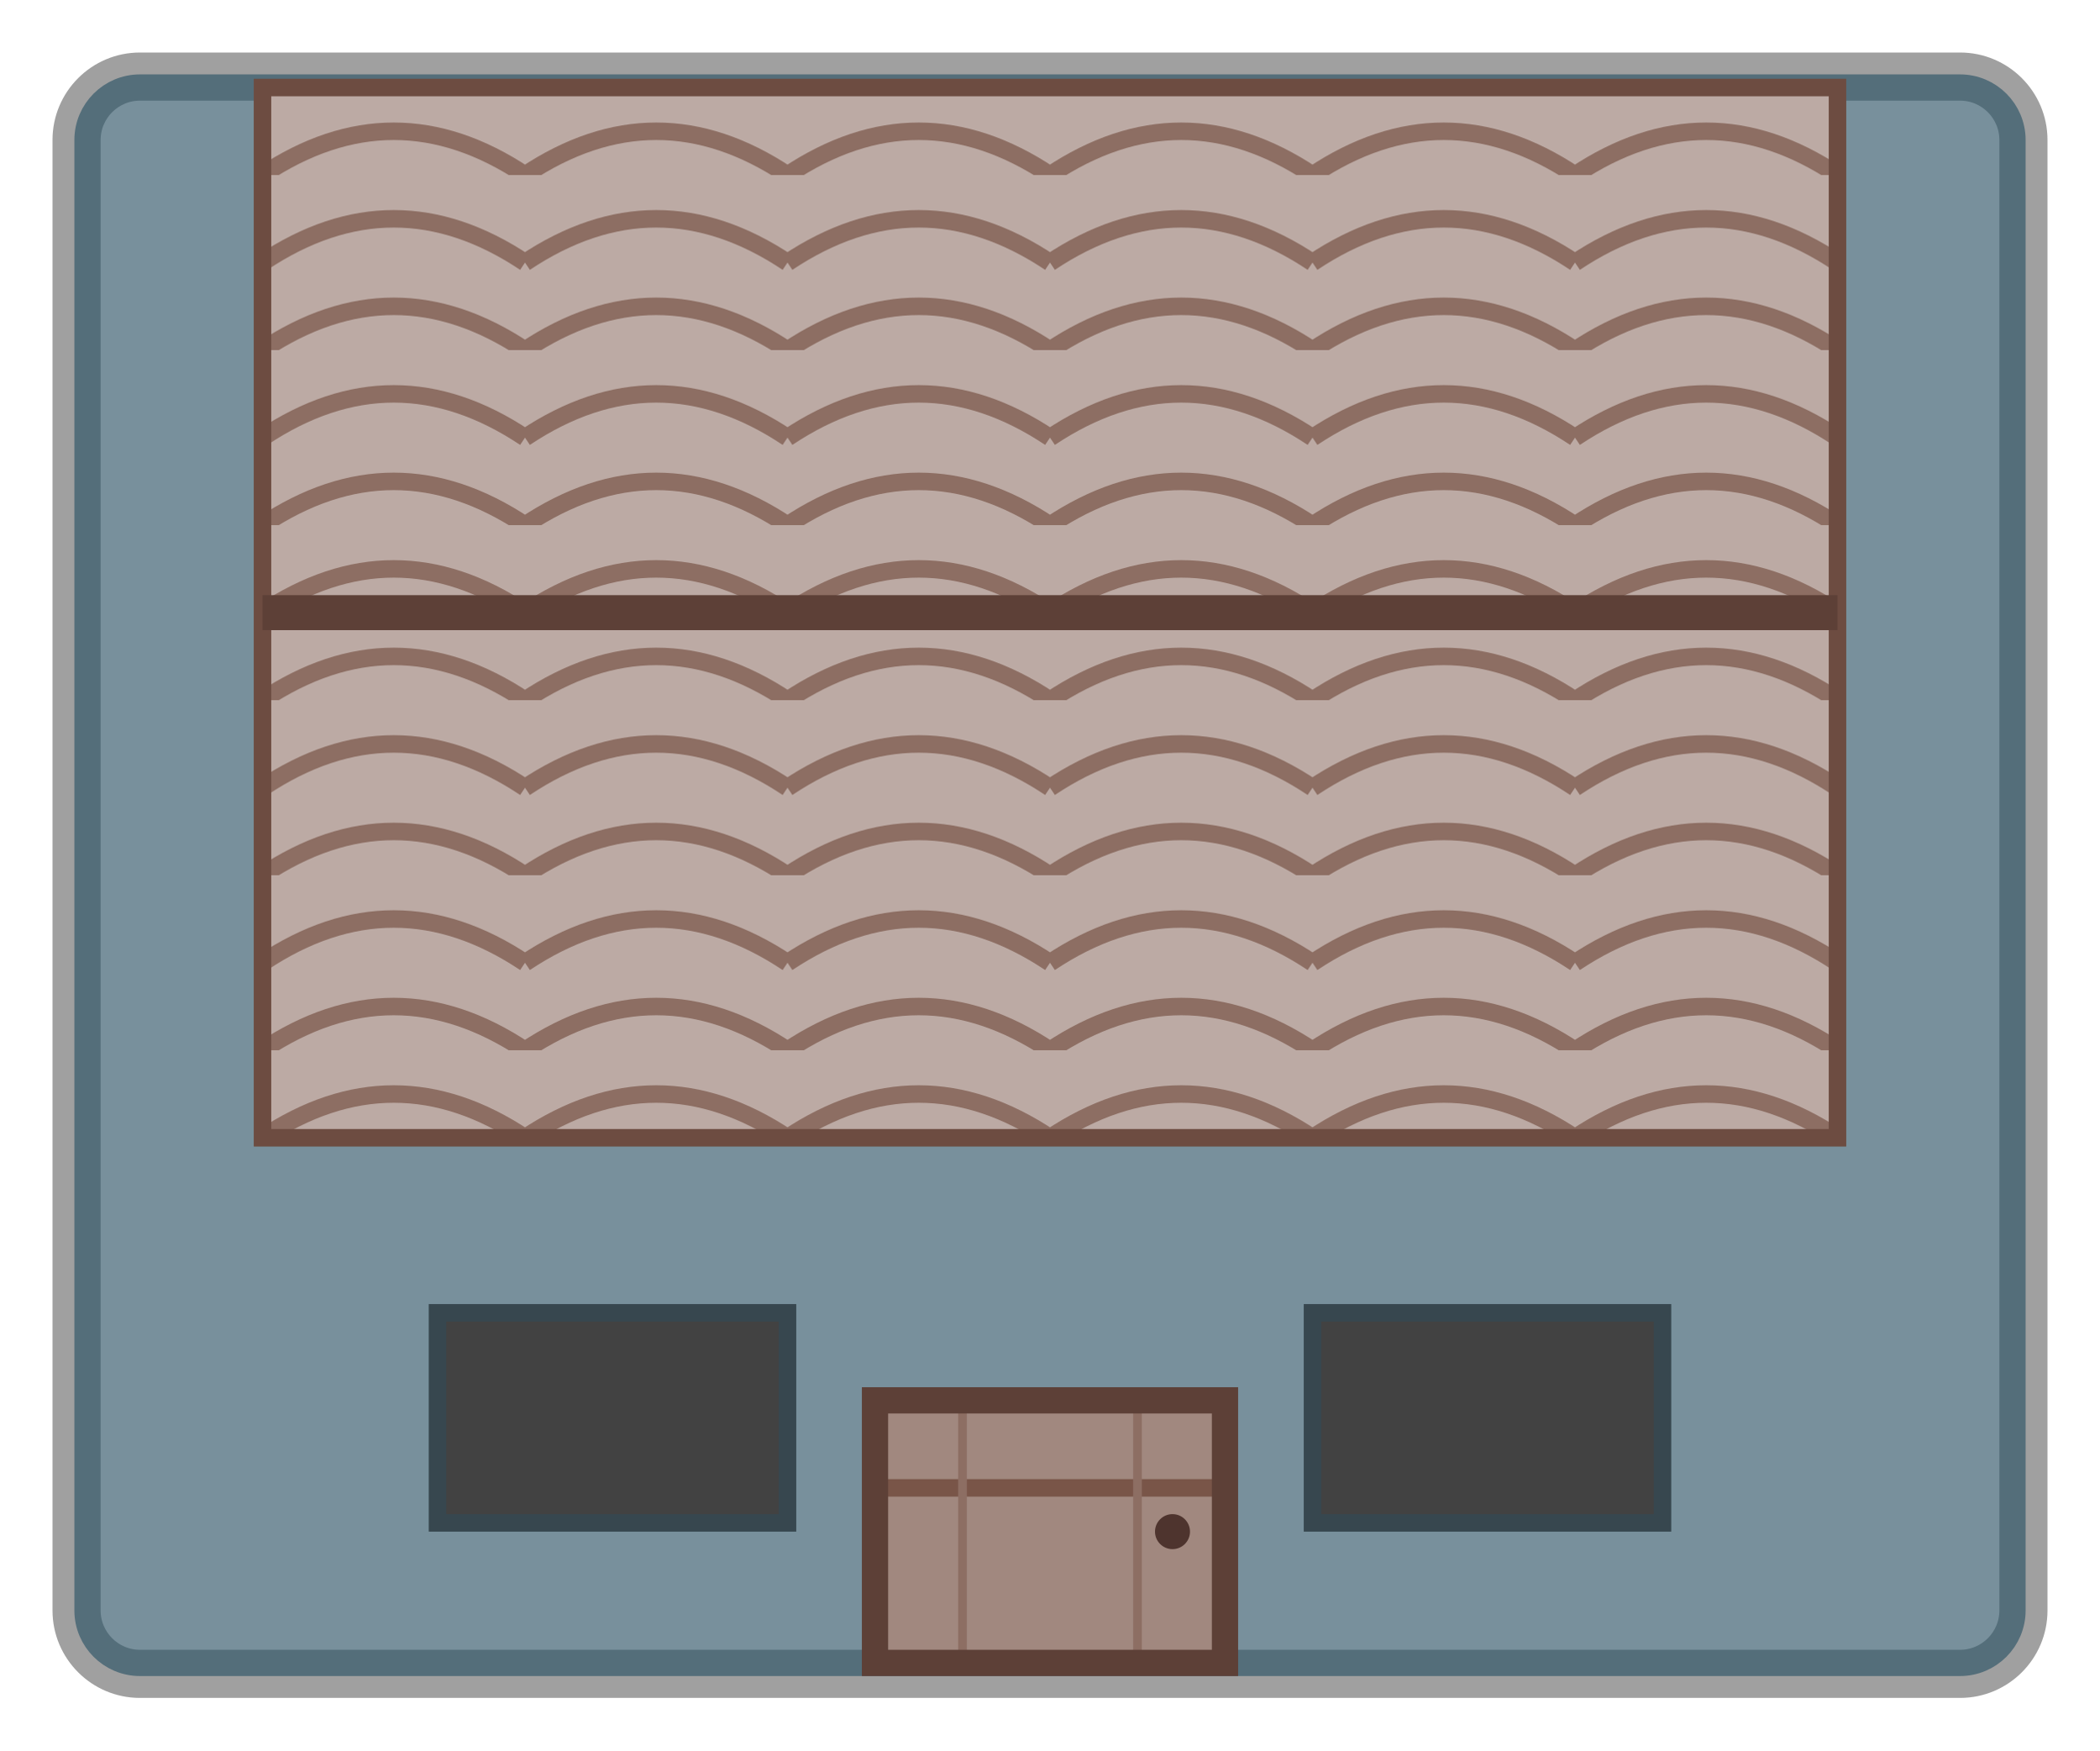
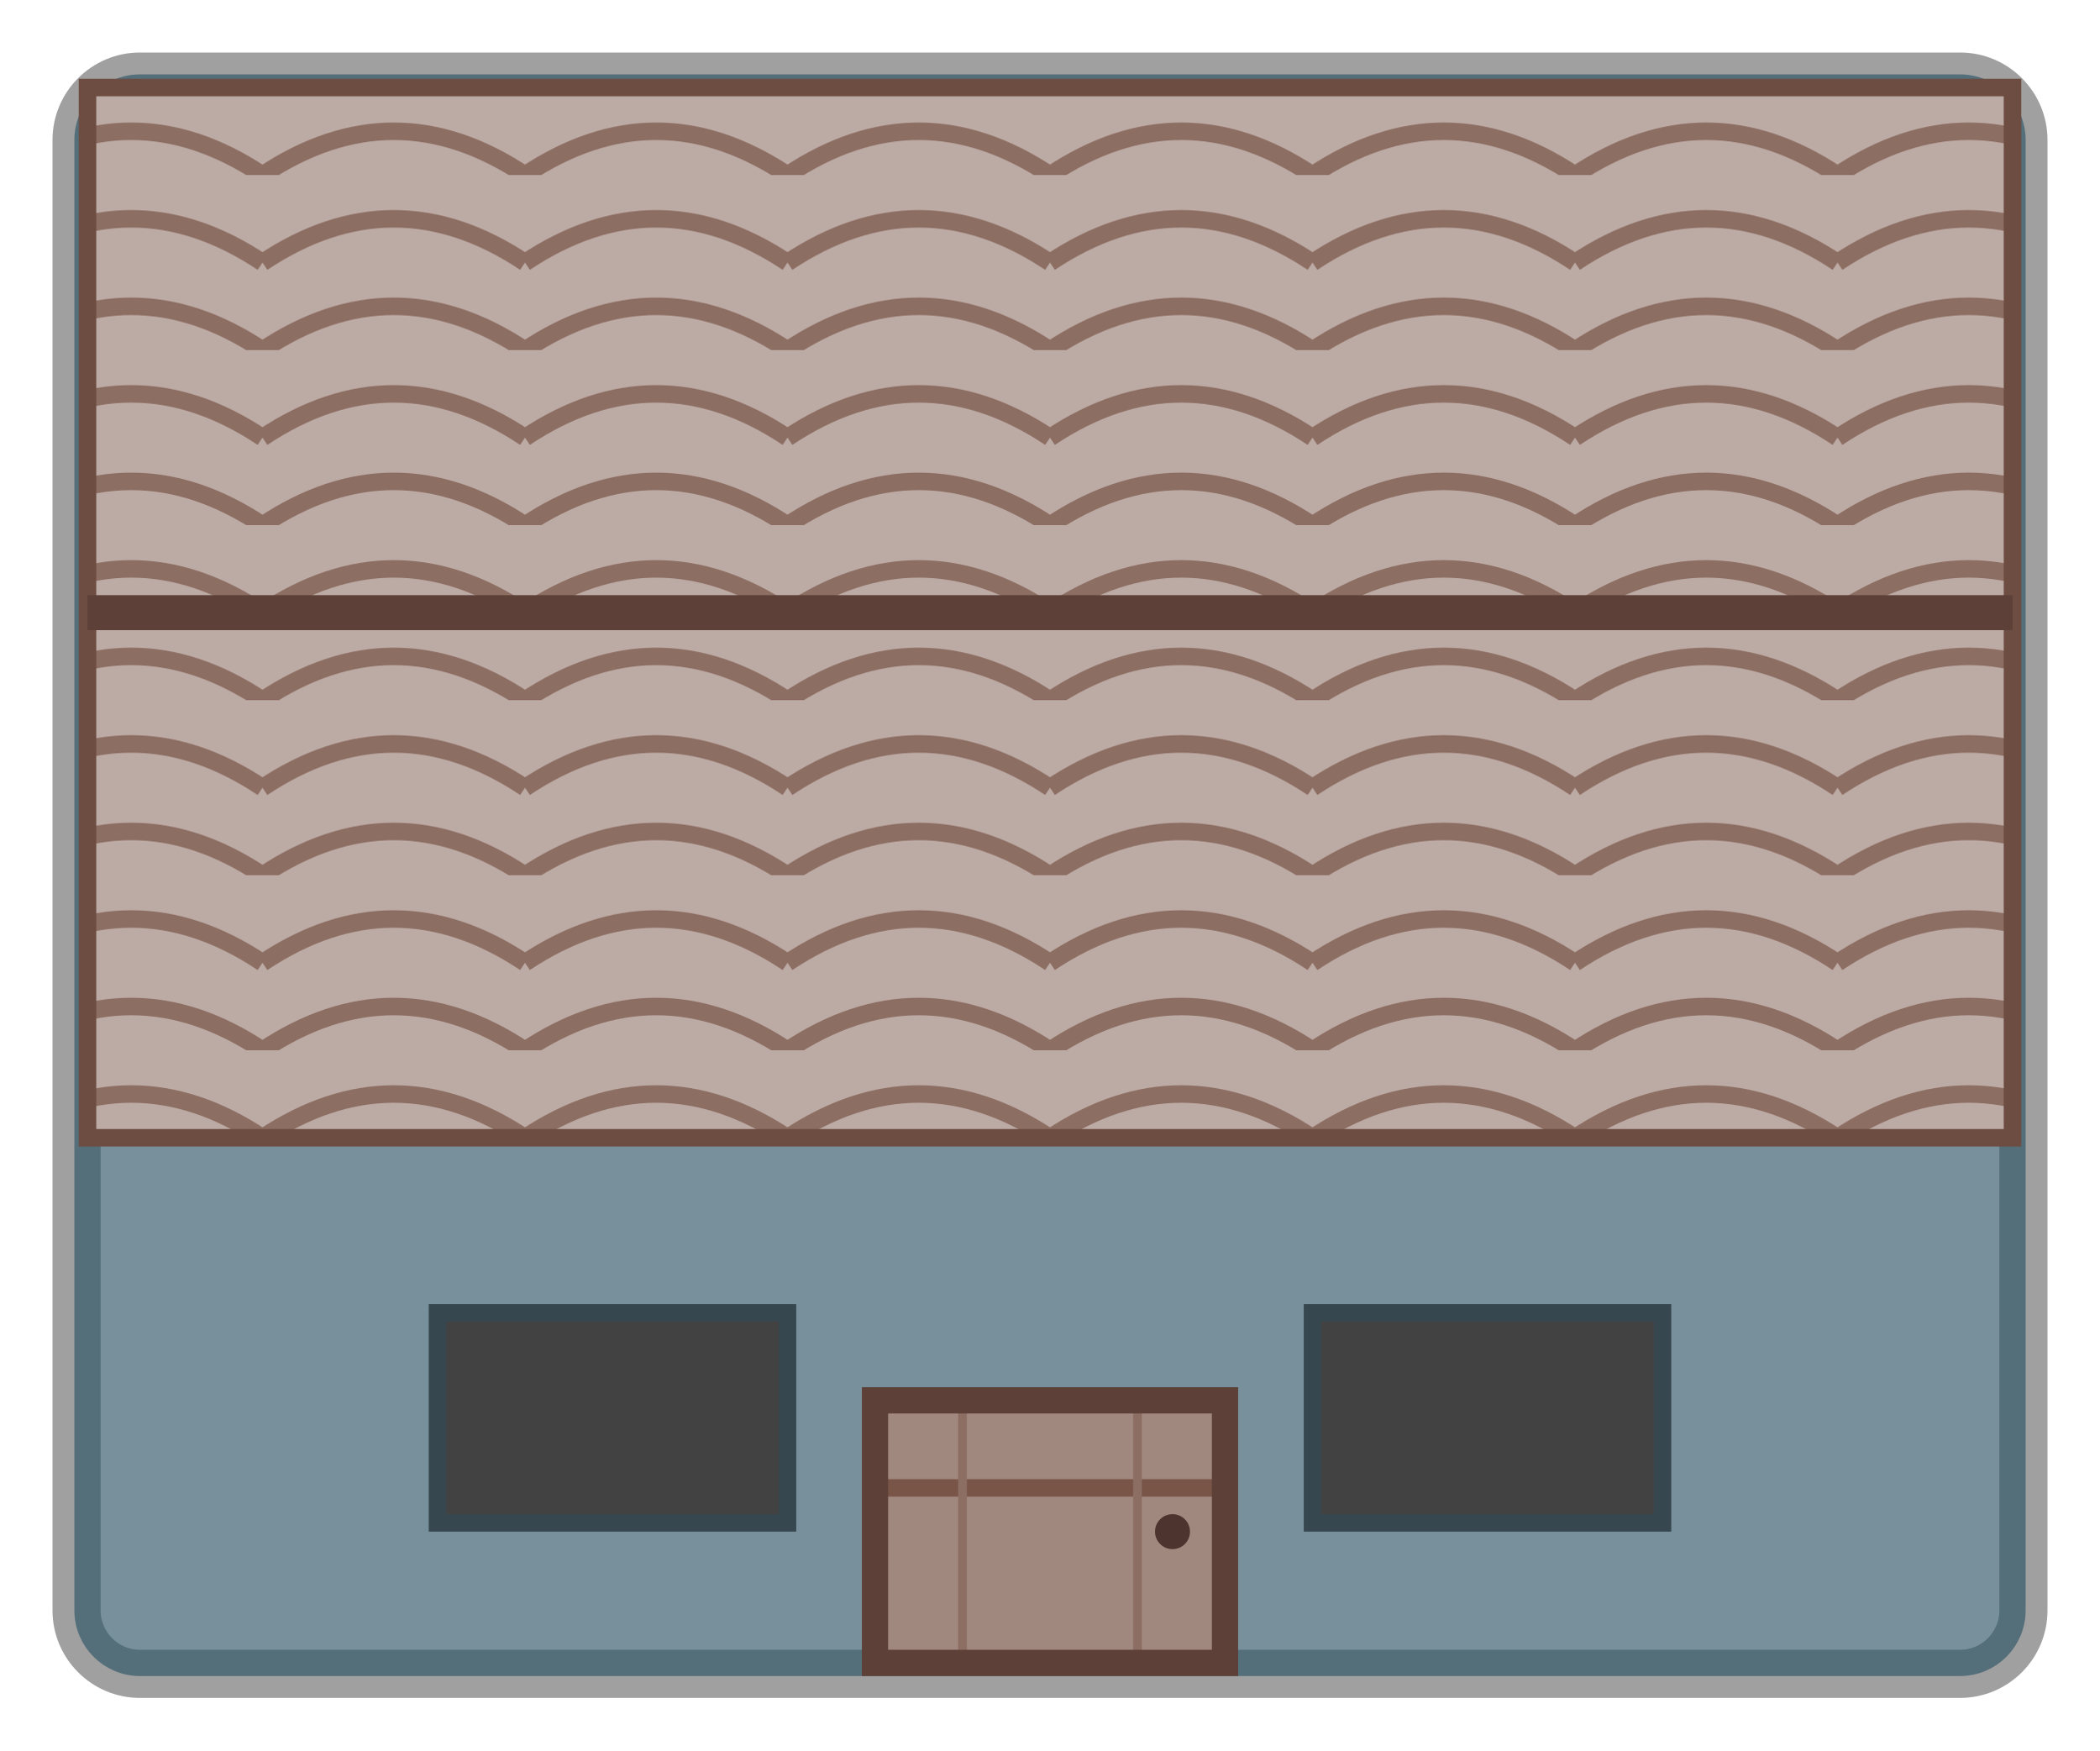
<svg xmlns="http://www.w3.org/2000/svg" viewBox="0 0 120 100" width="180" height="150">
  <defs>
    <pattern id="woodGrain" patternUnits="userSpaceOnUse" width="10" height="10">
      <rect width="10" height="10" fill="#A1887F" />
      <line x1="0" y1="5" x2="10" y2="5" stroke="#795548" stroke-width="1" />
      <line x1="5" y1="0" x2="5" y2="10" stroke="#8D6E63" stroke-width="0.5" />
    </pattern>
    <pattern id="roofTexture" patternUnits="userSpaceOnUse" width="15" height="10">
      <rect width="15" height="10" fill="#BCAAA4" />
      <path d="M 0 5 Q 7.5 0 15 5" stroke="#8D6E63" stroke-width="1" fill="none" />
      <path d="M 0 10 Q 7.5 5 15 10" stroke="#8D6E63" stroke-width="1" fill="none" />
    </pattern>
  </defs>
  <rect x="3" y="3" width="114" height="94" rx="5" ry="5" fill="#424242" opacity="0.5" />
  <rect x="5" y="5" width="110" height="90" rx="3" ry="3" fill="#78909C" stroke="#546E7A" stroke-width="1.5" />
-   <rect x="15" y="5" width="90" height="60" fill="url(#roofTexture)" stroke="#6D4C41" stroke-width="1" />
-   <line x1="15" y1="35" x2="105" y2="35" stroke="#5D4037" stroke-width="2" />
+   <rect x="5" y="5" width="110" height="60" fill="url(#roofTexture)" stroke="#6D4C41" stroke-width="1" />
+   <line x1="5" y1="35" x2="115" y2="35" stroke="#5D4037" stroke-width="2" />
  <rect x="50" y="80" width="20" height="15" fill="url(#woodGrain)" stroke="#5D4037" stroke-width="1.5" />
  <circle cx="67" cy="87.5" r="1" fill="#4E342E" />
  <rect x="25" y="75" width="20" height="12" fill="#424242" stroke="#37474F" stroke-width="1" />
  <rect x="75" y="75" width="20" height="12" fill="#424242" stroke="#37474F" stroke-width="1" />
</svg>
